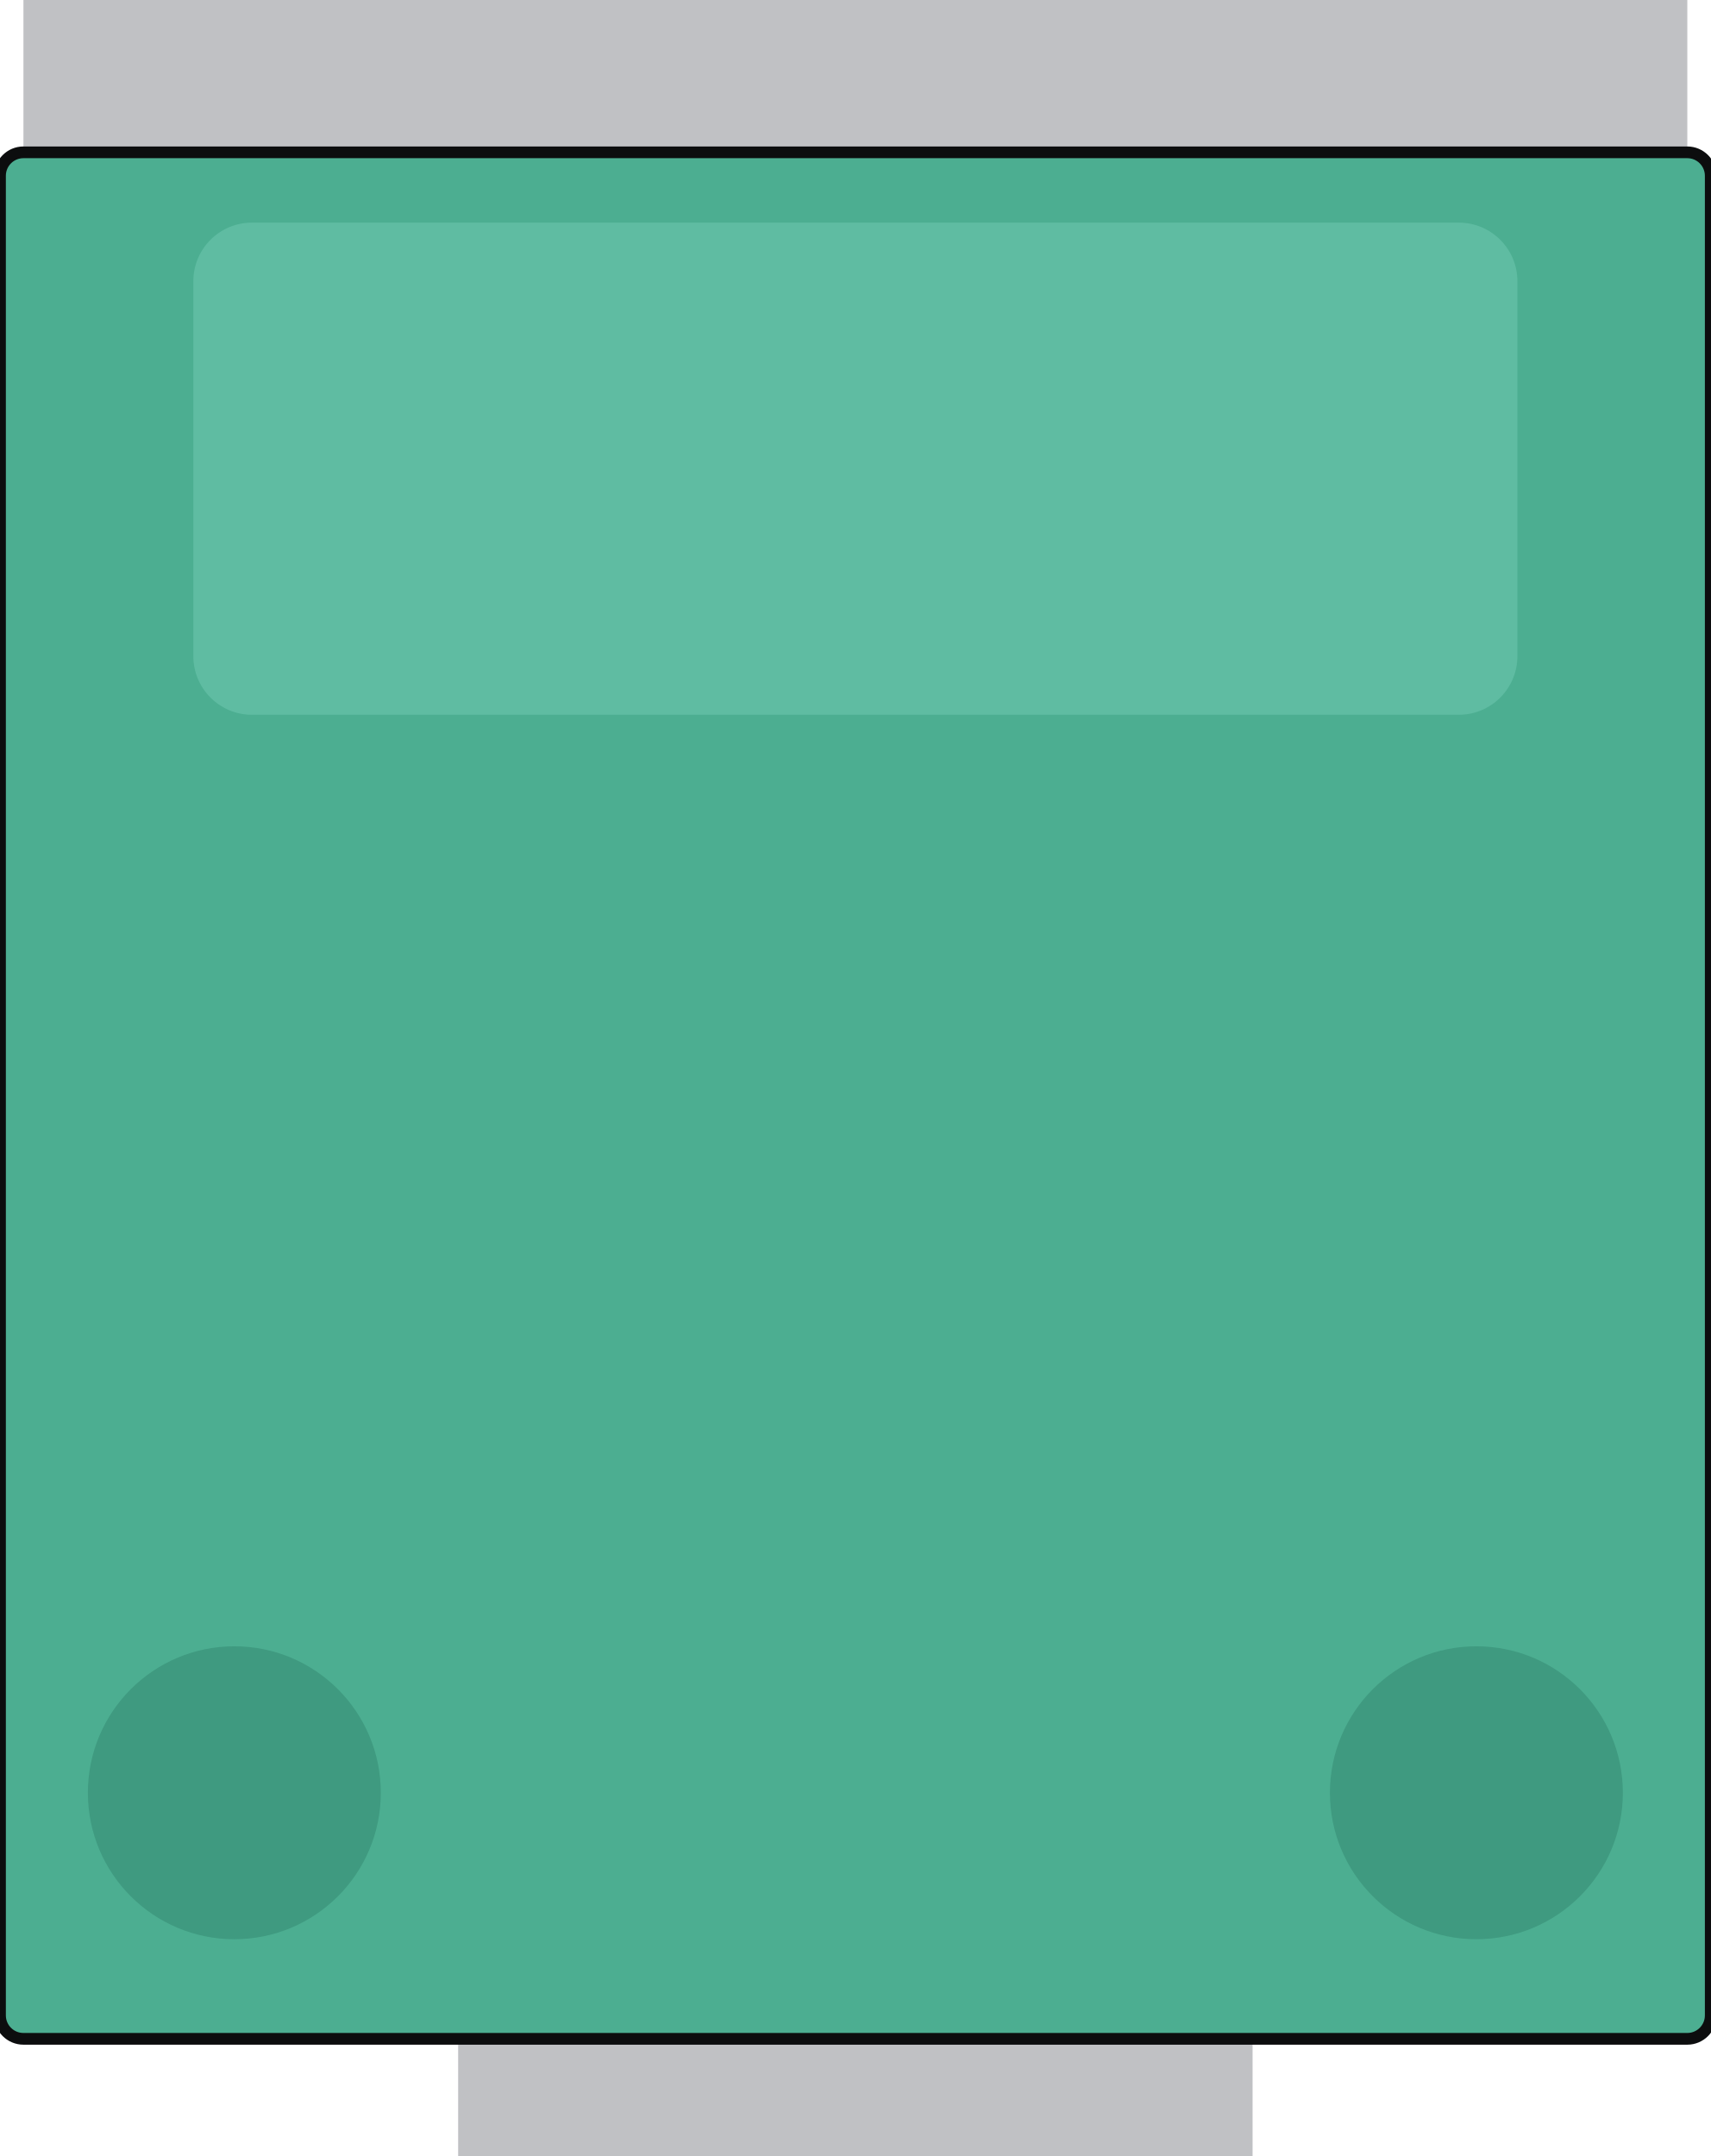
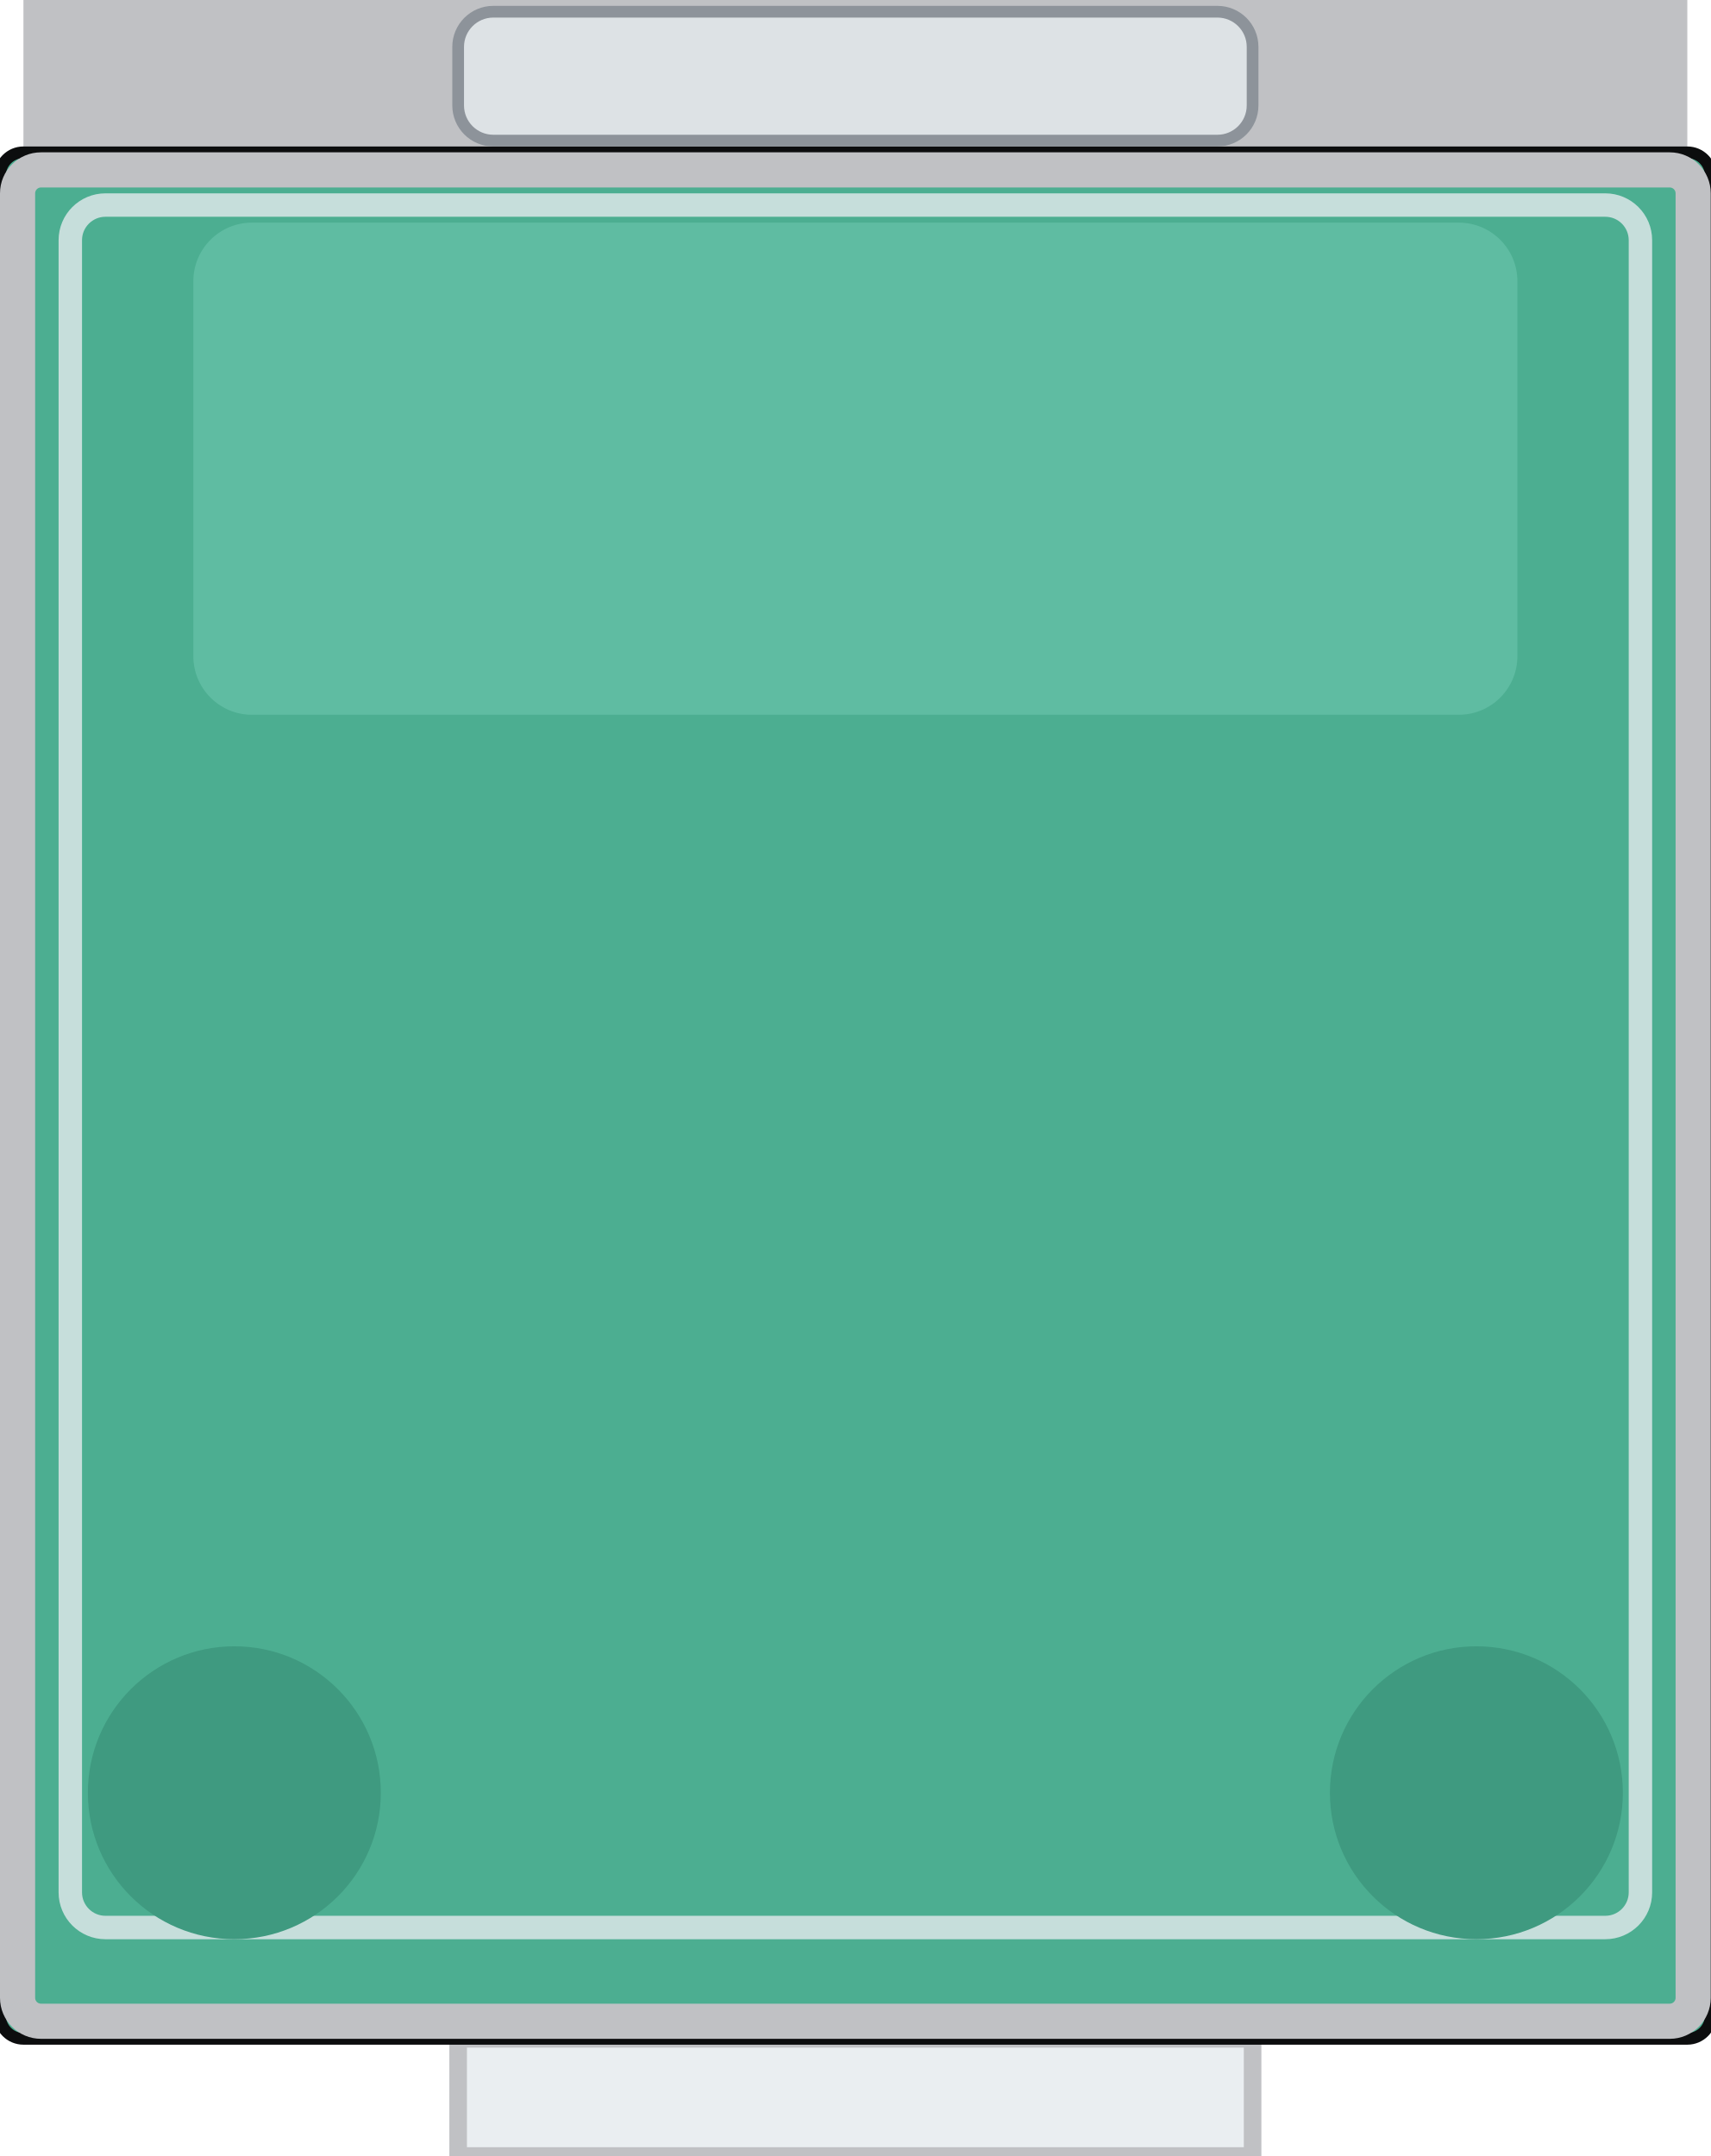
<svg xmlns="http://www.w3.org/2000/svg" width="14.6mm" height="18.4mm" viewBox="0 0 14.6 18.4">
  <rect id="housing-top" x="0.2" y="0" width="14.2" height="1.3" fill="#c0c1c4" />
-   <rect id="housing-tab" x="3.91" y="17.4" width="6.78" height="1.0" fill="#c0c1c4" />
+   <rect id="housing-tab" x="3.91" y="17.4" width="6.78" height="1.0" fill="#e4eaed" fill-opacity="0.8" stroke="#c0c1c4" stroke-width="0.15" />
  <rect id="frame" x="0" y="1.3" width="14.6" height="16.1" rx="0.2" fill="#4cae91" stroke="#0c0d0e" stroke-width="0.1" />
+   <rect id="shield" x="0.15" y="1.45" width="14.3" height="15.8" rx="0.2" fill="none" stroke="#c0c1c4" stroke-width="0.3" />
+   <rect id="collar" x="0.6" y="1.75" width="13.4" height="14.7" rx="0.3" fill="none" stroke="#e4eaed" stroke-opacity="0.8" stroke-width="0.2" />
+   <rect id="latch" x="3.91" y="0.1" width="6.78" height="1.1" rx="0.3" fill="#e4eaed" fill-opacity="0.8" stroke="#8d939a" stroke-width="0.1" />
  <rect id="label" x="1.65" y="1.9" width="11.3" height="4.2" rx="0.5" fill="#5fbca2" />
  <circle id="mark-left" cx="2.0" cy="15.3" r="1.25" fill="#3f9a80" />
  <circle id="mark-right" cx="12.6" cy="15.3" r="1.25" fill="#3f9a80" />
</svg>
